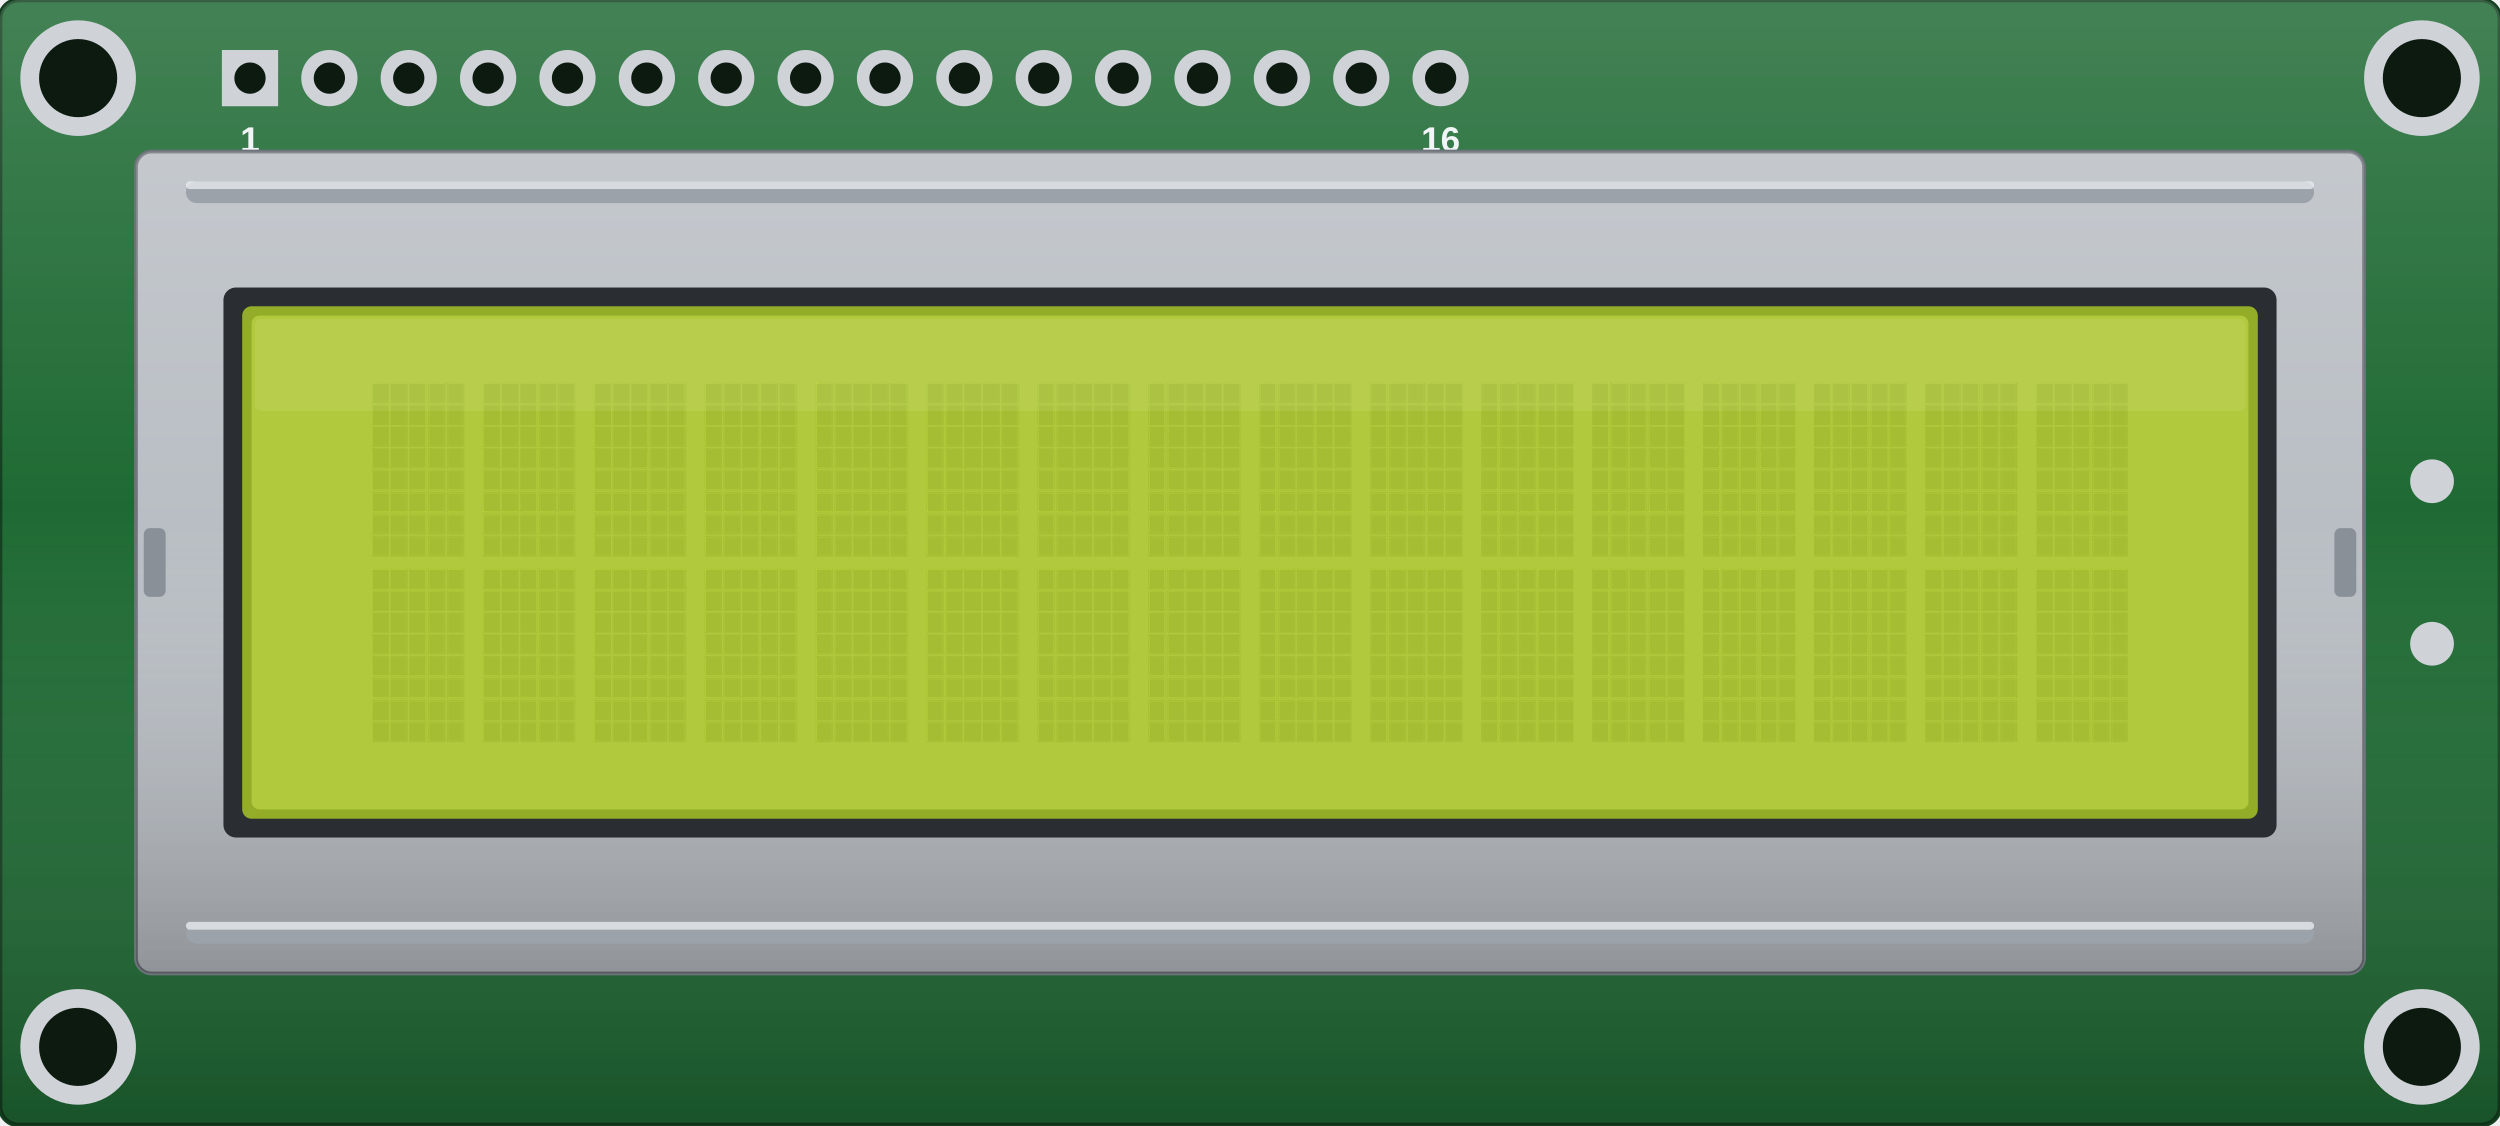
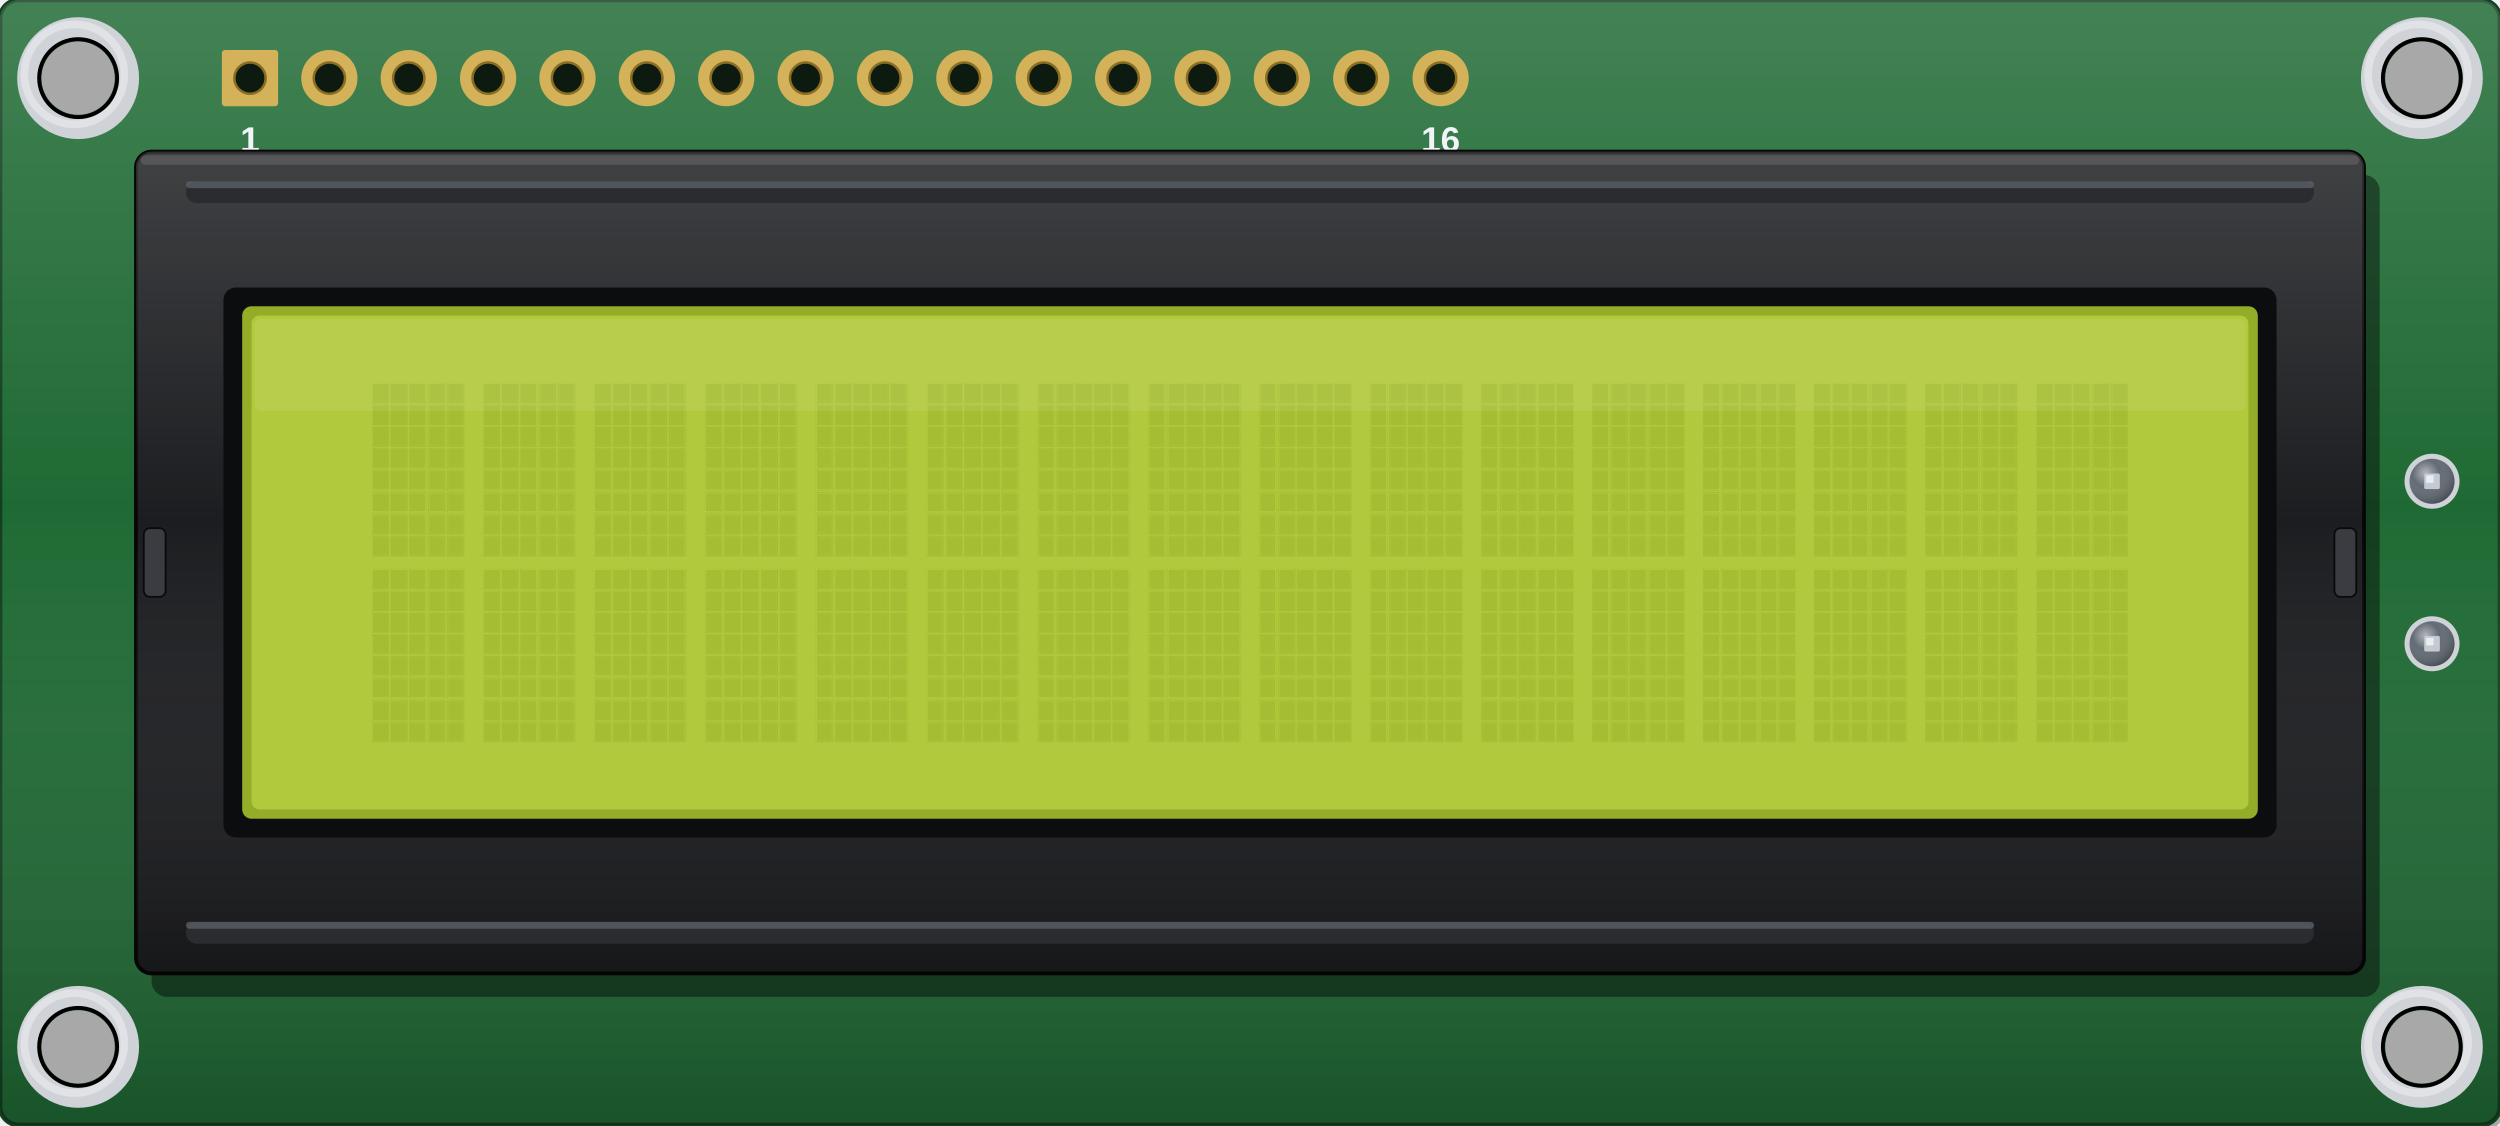
<svg xmlns="http://www.w3.org/2000/svg" version="1.1" width="302.362px" height="136.063px" viewBox="0 0 302.362 136.063">
  <defs>
    <linearGradient id="luz" x1="0" y1="0" x2="0" y2="1">
      <stop offset="0" stop-color="#ffffff" stop-opacity="0.16" />
      <stop offset="0.45" stop-color="#ffffff" stop-opacity="0" />
      <stop offset="1" stop-color="#000000" stop-opacity="0.22" />
    </linearGradient>
    <linearGradient id="metal" x1="0" y1="0" x2="0" y2="1">
      <stop offset="0" stop-color="#f4f6f8" />
      <stop offset="0.5" stop-color="#b9bfc6" />
      <stop offset="1" stop-color="#868d95" />
    </linearGradient>
    <linearGradient id="metal-h" x1="0" y1="0" x2="1" y2="0">
      <stop offset="0" stop-color="#8a9199" />
      <stop offset="0.35" stop-color="#eef1f4" />
      <stop offset="0.7" stop-color="#b3b9c0" />
      <stop offset="1" stop-color="#7c838b" />
    </linearGradient>
    <radialGradient id="lata" cx="0.4" cy="0.38" r="0.66">
      <stop offset="0" stop-color="#f6f8fa" />
      <stop offset="0.6" stop-color="#c3c9cf" />
      <stop offset="1" stop-color="#8c939b" />
    </radialGradient>
    <linearGradient id="plastico" x1="0" y1="0" x2="0" y2="1">
      <stop offset="0" stop-color="#3a3c40" />
      <stop offset="1" stop-color="#16171a" />
    </linearGradient>
    <linearGradient id="ouro" x1="0" y1="0" x2="0" y2="1">
      <stop offset="0" stop-color="#f4dc8c" />
      <stop offset="1" stop-color="#b88a2c" />
    </linearGradient>
+     <radialGradient id="solda" cx="0.36" cy="0.32" r="0.78">
+       <stop offset="0" stop-color="#ffffff" stop-opacity="0.55" />
+       <stop offset="0.38" stop-color="#ffffff" stop-opacity="0.06" />
+       <stop offset="1" stop-color="#000000" stop-opacity="0.35" />
+     </radialGradient>
+     <linearGradient id="vidro-borda" x1="0" y1="0" x2="1" y2="1">
+       <stop offset="0" stop-color="#9fb0bf" />
+       <stop offset="0.5" stop-color="#4d5966" />
+       <stop offset="1" stop-color="#8996a3" />
+     </linearGradient>
+     <pattern id="trama" x="0" y="0" width="2.4" height="2.4" patternUnits="userSpaceOnUse" patternTransform="rotate(40)">
+       <rect width="2.4" height="2.4" fill="#1e1f23" />
+       <rect width="2.4" height="1.1" fill="#2b2c31" />
+     </pattern>
  </defs>
-   <rect x="0" y="0" width="302.362" height="136.063" rx="2.268" fill="#1f6a34" stroke="#123f1f" stroke-width="0.567" />
-   <rect x="0" y="0" width="302.362" height="136.063" rx="2.268" fill="url(#luz)" />
-   <circle cx="9.449" cy="9.449" r="6.992" fill="#cfd3d8" />
-   <circle cx="9.449" cy="9.449" r="4.724" fill="#0d1a10" />
-   <circle cx="9.449" cy="126.614" r="6.992" fill="#cfd3d8" />
-   <circle cx="9.449" cy="126.614" r="4.724" fill="#0d1a10" />
-   <circle cx="292.913" cy="9.449" r="6.992" fill="#cfd3d8" />
-   <circle cx="292.913" cy="9.449" r="4.724" fill="#0d1a10" />
-   <circle cx="292.913" cy="126.614" r="6.992" fill="#cfd3d8" />
-   <circle cx="292.913" cy="126.614" r="4.724" fill="#0d1a10" />
-   <rect x="26.835" y="6.047" width="6.803" height="6.803" fill="#cfd3d8" />
+   <rect x="0.454" y="0.605" width="302.362" height="136.063" rx="2.268" fill="#000000" fill-opacity="0.3" />
+   <path fill-rule="evenodd" d="M2.268 0 L300.094 0 A2.268 2.268 0 0 1 302.362 2.268 L302.362 133.795 A2.268 2.268 0 0 1 300.094 136.063 L2.268 136.063 A2.268 2.268 0 0 1 0 133.795 L0 2.268 A2.268 2.268 0 0 1 2.268 0 Z M4.724 9.449 A4.724 4.724 0 1 0 14.173 9.449 A4.724 4.724 0 1 0 4.724 9.449 Z M4.724 126.614 A4.724 4.724 0 1 0 14.173 126.614 A4.724 4.724 0 1 0 4.724 126.614 Z M288.189 9.449 A4.724 4.724 0 1 0 297.638 9.449 A4.724 4.724 0 1 0 288.189 9.449 Z M288.189 126.614 A4.724 4.724 0 1 0 297.638 126.614 A4.724 4.724 0 1 0 288.189 126.614 Z" fill="#1f6a34" stroke="#123f1f" stroke-width="0.567" />
+   <path fill-rule="evenodd" d="M2.268 0 L300.094 0 A2.268 2.268 0 0 1 302.362 2.268 L302.362 133.795 A2.268 2.268 0 0 1 300.094 136.063 L2.268 136.063 A2.268 2.268 0 0 1 0 133.795 L0 2.268 A2.268 2.268 0 0 1 2.268 0 Z M4.724 9.449 A4.724 4.724 0 1 0 14.173 9.449 A4.724 4.724 0 1 0 4.724 9.449 Z M4.724 126.614 A4.724 4.724 0 1 0 14.173 126.614 A4.724 4.724 0 1 0 4.724 126.614 Z M288.189 9.449 A4.724 4.724 0 1 0 297.638 9.449 A4.724 4.724 0 1 0 288.189 9.449 Z M288.189 126.614 A4.724 4.724 0 1 0 297.638 126.614 A4.724 4.724 0 1 0 288.189 126.614 Z" fill="url(#luz)" />
+   <circle cx="9.449" cy="9.449" r="6.047" fill="none" stroke="#cfd3d8" stroke-width="2.646" />
+   <circle stroke-opacity="0.35" cx="8.995" cy="8.995" r="6.047" fill="none" stroke="#ffffff" stroke-width="0.926" />
+   <circle cx="9.449" cy="9.449" r="4.724" fill="none" stroke="#000000" stroke-width="0.454" />
+   <circle cx="9.449" cy="126.614" r="6.047" fill="none" stroke="#cfd3d8" stroke-width="2.646" />
+   <circle stroke-opacity="0.35" cx="8.995" cy="126.161" r="6.047" fill="none" stroke="#ffffff" stroke-width="0.926" />
+   <circle cx="9.449" cy="126.614" r="4.724" fill="none" stroke="#000000" stroke-width="0.454" />
+   <circle cx="292.913" cy="9.449" r="6.047" fill="none" stroke="#cfd3d8" stroke-width="2.646" />
+   <circle stroke-opacity="0.35" cx="292.46" cy="8.995" r="6.047" fill="none" stroke="#ffffff" stroke-width="0.926" />
+   <circle cx="292.913" cy="9.449" r="4.724" fill="none" stroke="#000000" stroke-width="0.454" />
+   <circle cx="292.913" cy="126.614" r="6.047" fill="none" stroke="#cfd3d8" stroke-width="2.646" />
+   <circle stroke-opacity="0.35" cx="292.46" cy="126.161" r="6.047" fill="none" stroke="#ffffff" stroke-width="0.926" />
+   <circle cx="292.913" cy="126.614" r="4.724" fill="none" stroke="#000000" stroke-width="0.454" />
+   <rect x="26.835" y="6.047" width="6.803" height="6.803" rx="0.378" fill="#d3b25a" />
  <circle cx="30.236" cy="9.449" r="1.89" fill="#0d1a10" />
-   <circle cx="39.836" cy="9.449" r="3.402" fill="#cfd3d8" />
+   <circle cx="30.236" cy="9.449" r="1.89" fill="none" stroke="#8a6d22" stroke-width="0.302" />
+   <circle cx="39.836" cy="9.449" r="3.402" fill="#d3b25a" />
  <circle cx="39.836" cy="9.449" r="1.89" fill="#0d1a10" />
-   <circle cx="49.436" cy="9.449" r="3.402" fill="#cfd3d8" />
+   <circle cx="39.836" cy="9.449" r="1.89" fill="none" stroke="#8a6d22" stroke-width="0.302" />
+   <circle cx="49.436" cy="9.449" r="3.402" fill="#d3b25a" />
  <circle cx="49.436" cy="9.449" r="1.89" fill="#0d1a10" />
-   <circle cx="59.036" cy="9.449" r="3.402" fill="#cfd3d8" />
+   <circle cx="49.436" cy="9.449" r="1.89" fill="none" stroke="#8a6d22" stroke-width="0.302" />
+   <circle cx="59.036" cy="9.449" r="3.402" fill="#d3b25a" />
  <circle cx="59.036" cy="9.449" r="1.89" fill="#0d1a10" />
-   <circle cx="68.636" cy="9.449" r="3.402" fill="#cfd3d8" />
+   <circle cx="59.036" cy="9.449" r="1.89" fill="none" stroke="#8a6d22" stroke-width="0.302" />
+   <circle cx="68.636" cy="9.449" r="3.402" fill="#d3b25a" />
  <circle cx="68.636" cy="9.449" r="1.89" fill="#0d1a10" />
-   <circle cx="78.236" cy="9.449" r="3.402" fill="#cfd3d8" />
+   <circle cx="68.636" cy="9.449" r="1.89" fill="none" stroke="#8a6d22" stroke-width="0.302" />
+   <circle cx="78.236" cy="9.449" r="3.402" fill="#d3b25a" />
  <circle cx="78.236" cy="9.449" r="1.89" fill="#0d1a10" />
-   <circle cx="87.836" cy="9.449" r="3.402" fill="#cfd3d8" />
+   <circle cx="78.236" cy="9.449" r="1.89" fill="none" stroke="#8a6d22" stroke-width="0.302" />
+   <circle cx="87.836" cy="9.449" r="3.402" fill="#d3b25a" />
  <circle cx="87.836" cy="9.449" r="1.89" fill="#0d1a10" />
-   <circle cx="97.436" cy="9.449" r="3.402" fill="#cfd3d8" />
+   <circle cx="87.836" cy="9.449" r="1.89" fill="none" stroke="#8a6d22" stroke-width="0.302" />
+   <circle cx="97.436" cy="9.449" r="3.402" fill="#d3b25a" />
  <circle cx="97.436" cy="9.449" r="1.89" fill="#0d1a10" />
-   <circle cx="107.036" cy="9.449" r="3.402" fill="#cfd3d8" />
+   <circle cx="97.436" cy="9.449" r="1.89" fill="none" stroke="#8a6d22" stroke-width="0.302" />
+   <circle cx="107.036" cy="9.449" r="3.402" fill="#d3b25a" />
  <circle cx="107.036" cy="9.449" r="1.89" fill="#0d1a10" />
-   <circle cx="116.636" cy="9.449" r="3.402" fill="#cfd3d8" />
+   <circle cx="107.036" cy="9.449" r="1.89" fill="none" stroke="#8a6d22" stroke-width="0.302" />
+   <circle cx="116.636" cy="9.449" r="3.402" fill="#d3b25a" />
  <circle cx="116.636" cy="9.449" r="1.89" fill="#0d1a10" />
-   <circle cx="126.236" cy="9.449" r="3.402" fill="#cfd3d8" />
+   <circle cx="116.636" cy="9.449" r="1.89" fill="none" stroke="#8a6d22" stroke-width="0.302" />
+   <circle cx="126.236" cy="9.449" r="3.402" fill="#d3b25a" />
  <circle cx="126.236" cy="9.449" r="1.89" fill="#0d1a10" />
-   <circle cx="135.836" cy="9.449" r="3.402" fill="#cfd3d8" />
+   <circle cx="126.236" cy="9.449" r="1.89" fill="none" stroke="#8a6d22" stroke-width="0.302" />
+   <circle cx="135.836" cy="9.449" r="3.402" fill="#d3b25a" />
  <circle cx="135.836" cy="9.449" r="1.89" fill="#0d1a10" />
-   <circle cx="145.436" cy="9.449" r="3.402" fill="#cfd3d8" />
+   <circle cx="135.836" cy="9.449" r="1.89" fill="none" stroke="#8a6d22" stroke-width="0.302" />
+   <circle cx="145.436" cy="9.449" r="3.402" fill="#d3b25a" />
  <circle cx="145.436" cy="9.449" r="1.89" fill="#0d1a10" />
-   <circle cx="155.036" cy="9.449" r="3.402" fill="#cfd3d8" />
+   <circle cx="145.436" cy="9.449" r="1.89" fill="none" stroke="#8a6d22" stroke-width="0.302" />
+   <circle cx="155.036" cy="9.449" r="3.402" fill="#d3b25a" />
  <circle cx="155.036" cy="9.449" r="1.89" fill="#0d1a10" />
-   <circle cx="164.636" cy="9.449" r="3.402" fill="#cfd3d8" />
+   <circle cx="155.036" cy="9.449" r="1.89" fill="none" stroke="#8a6d22" stroke-width="0.302" />
+   <circle cx="164.636" cy="9.449" r="3.402" fill="#d3b25a" />
  <circle cx="164.636" cy="9.449" r="1.89" fill="#0d1a10" />
-   <circle cx="174.236" cy="9.449" r="3.402" fill="#cfd3d8" />
+   <circle cx="164.636" cy="9.449" r="1.89" fill="none" stroke="#8a6d22" stroke-width="0.302" />
+   <circle cx="174.236" cy="9.449" r="3.402" fill="#d3b25a" />
  <circle cx="174.236" cy="9.449" r="1.89" fill="#0d1a10" />
+   <circle cx="174.236" cy="9.449" r="1.89" fill="none" stroke="#8a6d22" stroke-width="0.302" />
  <text transform="translate(30.236 16.63) rotate(0)" x="0" y="1.701" font-family="Arial" font-weight="bold" font-size="4.252" fill="#f2f5f7" text-anchor="middle">1</text>
  <text transform="translate(174.236 16.63) rotate(0)" x="0" y="1.701" font-family="Arial" font-weight="bold" font-size="4.252" fill="#f2f5f7" text-anchor="middle">16</text>
-   <rect x="16.441" y="18.331" width="269.48" height="99.402" rx="1.89" fill="#b9bec4" stroke="#6d737a" stroke-width="0.454" />
+   <rect x="18.331" y="21.165" width="269.48" height="99.402" rx="1.89" fill="#000000" fill-opacity="0.42" />
+   <rect x="16.441" y="18.331" width="269.48" height="99.402" rx="1.89" fill="#1c1d20" stroke="#050506" stroke-width="0.454" />
  <rect x="16.441" y="18.331" width="269.48" height="99.402" rx="1.89" fill="url(#luz)" />
-   <rect x="22.488" y="21.921" width="257.386" height="2.646" rx="1.323" fill="#9ca2a9" />
-   <rect x="22.488" y="21.921" width="257.386" height="0.945" rx="0.454" fill="#e6e9ec" fill-opacity="0.8" />
-   <rect x="22.488" y="111.496" width="257.386" height="2.646" rx="1.323" fill="#9ca2a9" />
-   <rect x="22.488" y="111.496" width="257.386" height="0.945" rx="0.454" fill="#e6e9ec" fill-opacity="0.8" />
-   <rect x="17.386" y="63.874" width="2.646" height="8.315" rx="0.756" fill="#8a9097" />
-   <rect x="282.331" y="63.874" width="2.646" height="8.315" rx="0.756" fill="#8a9097" />
-   <rect x="27.024" y="34.772" width="248.315" height="66.52" rx="1.512" fill="#2a2d31" />
+   <rect x="17.008" y="18.784" width="268.346" height="1.134" rx="0.567" fill="#ffffff" fill-opacity="0.12" />
+   <rect x="22.488" y="21.921" width="257.386" height="2.646" rx="1.323" fill="#2a2c30" />
+   <rect x="22.488" y="21.921" width="257.386" height="0.831" rx="0.416" fill="#5a5e65" fill-opacity="0.8" />
+   <rect x="22.488" y="111.496" width="257.386" height="2.646" rx="1.323" fill="#2a2c30" />
+   <rect x="22.488" y="111.496" width="257.386" height="0.831" rx="0.416" fill="#5a5e65" fill-opacity="0.8" />
+   <rect x="17.386" y="63.874" width="2.646" height="8.315" rx="0.756" fill="#3a3c41" stroke="#0a0a0b" stroke-width="0.227" />
+   <rect x="282.331" y="63.874" width="2.646" height="8.315" rx="0.756" fill="#3a3c41" stroke="#0a0a0b" stroke-width="0.227" />
+   <rect x="27.024" y="34.772" width="248.315" height="66.52" rx="1.512" fill="#0c0d0f" />
  <rect x="29.291" y="37.039" width="243.78" height="61.984" rx="1.134" fill="#93ad28" />
  <rect x="30.425" y="38.173" width="241.512" height="59.717" rx="0.945" fill="#b5cc3e" fill-opacity="0.9" />
  <defs>
    <pattern id="pontos-lcd1602" x="44.976" y="46.299" width="13.417" height="22.488" patternUnits="userSpaceOnUse">
      <rect x="0" y="0" width="2.079" height="2.457" fill="#a4bd33" />
      <rect x="2.268" y="0" width="2.079" height="2.457" fill="#a4bd33" />
      <rect x="4.535" y="0" width="2.079" height="2.457" fill="#a4bd33" />
      <rect x="6.803" y="0" width="2.079" height="2.457" fill="#a4bd33" />
      <rect x="9.071" y="0" width="2.079" height="2.457" fill="#a4bd33" />
      <rect x="0" y="2.646" width="2.079" height="2.457" fill="#a4bd33" />
      <rect x="2.268" y="2.646" width="2.079" height="2.457" fill="#a4bd33" />
      <rect x="4.535" y="2.646" width="2.079" height="2.457" fill="#a4bd33" />
      <rect x="6.803" y="2.646" width="2.079" height="2.457" fill="#a4bd33" />
      <rect x="9.071" y="2.646" width="2.079" height="2.457" fill="#a4bd33" />
      <rect x="0" y="5.291" width="2.079" height="2.457" fill="#a4bd33" />
      <rect x="2.268" y="5.291" width="2.079" height="2.457" fill="#a4bd33" />
      <rect x="4.535" y="5.291" width="2.079" height="2.457" fill="#a4bd33" />
      <rect x="6.803" y="5.291" width="2.079" height="2.457" fill="#a4bd33" />
      <rect x="9.071" y="5.291" width="2.079" height="2.457" fill="#a4bd33" />
      <rect x="0" y="7.937" width="2.079" height="2.457" fill="#a4bd33" />
      <rect x="2.268" y="7.937" width="2.079" height="2.457" fill="#a4bd33" />
      <rect x="4.535" y="7.937" width="2.079" height="2.457" fill="#a4bd33" />
      <rect x="6.803" y="7.937" width="2.079" height="2.457" fill="#a4bd33" />
      <rect x="9.071" y="7.937" width="2.079" height="2.457" fill="#a4bd33" />
      <rect x="0" y="10.583" width="2.079" height="2.457" fill="#a4bd33" />
      <rect x="2.268" y="10.583" width="2.079" height="2.457" fill="#a4bd33" />
      <rect x="4.535" y="10.583" width="2.079" height="2.457" fill="#a4bd33" />
      <rect x="6.803" y="10.583" width="2.079" height="2.457" fill="#a4bd33" />
      <rect x="9.071" y="10.583" width="2.079" height="2.457" fill="#a4bd33" />
      <rect x="0" y="13.228" width="2.079" height="2.457" fill="#a4bd33" />
      <rect x="2.268" y="13.228" width="2.079" height="2.457" fill="#a4bd33" />
      <rect x="4.535" y="13.228" width="2.079" height="2.457" fill="#a4bd33" />
      <rect x="6.803" y="13.228" width="2.079" height="2.457" fill="#a4bd33" />
      <rect x="9.071" y="13.228" width="2.079" height="2.457" fill="#a4bd33" />
      <rect x="0" y="15.874" width="2.079" height="2.457" fill="#a4bd33" />
      <rect x="2.268" y="15.874" width="2.079" height="2.457" fill="#a4bd33" />
      <rect x="4.535" y="15.874" width="2.079" height="2.457" fill="#a4bd33" />
      <rect x="6.803" y="15.874" width="2.079" height="2.457" fill="#a4bd33" />
      <rect x="9.071" y="15.874" width="2.079" height="2.457" fill="#a4bd33" />
      <rect x="0" y="18.52" width="2.079" height="2.457" fill="#a4bd33" />
      <rect x="2.268" y="18.52" width="2.079" height="2.457" fill="#a4bd33" />
      <rect x="4.535" y="18.52" width="2.079" height="2.457" fill="#a4bd33" />
      <rect x="6.803" y="18.52" width="2.079" height="2.457" fill="#a4bd33" />
      <rect x="9.071" y="18.52" width="2.079" height="2.457" fill="#a4bd33" />
    </pattern>
  </defs>
  <rect x="44.976" y="46.299" width="212.409" height="43.465" fill="url(#pontos-lcd1602)" />
  <rect x="30.803" y="38.551" width="240.756" height="11.157" rx="0.756" fill="#ffffff" fill-opacity="0.08" />
-   <circle cx="294.142" cy="58.205" r="2.646" fill="#cfd3d8" />
-   <circle cx="294.142" cy="77.858" r="2.646" fill="#cfd3d8" />
+   <circle cx="294.142" cy="58.205" r="3.326" fill="#cfd3d8" />
+   <circle cx="294.142" cy="58.205" r="2.721" fill="#59626c" />
+   <circle cx="294.142" cy="58.205" r="2.721" fill="url(#solda)" />
+   <rect x="293.197" y="57.26" width="1.89" height="1.89" rx="0.189" fill="#c4cad0" />
+   <rect x="293.424" y="57.487" width="0.907" height="0.907" fill="#f4f6f8" fill-opacity="0.8" />
+   <circle cx="294.142" cy="77.858" r="3.326" fill="#cfd3d8" />
+   <circle cx="294.142" cy="77.858" r="2.721" fill="#59626c" />
+   <circle cx="294.142" cy="77.858" r="2.721" fill="url(#solda)" />
+   <rect x="293.197" y="76.913" width="1.89" height="1.89" rx="0.189" fill="#c4cad0" />
+   <rect x="293.424" y="77.14" width="0.907" height="0.907" fill="#f4f6f8" fill-opacity="0.8" />
</svg>
